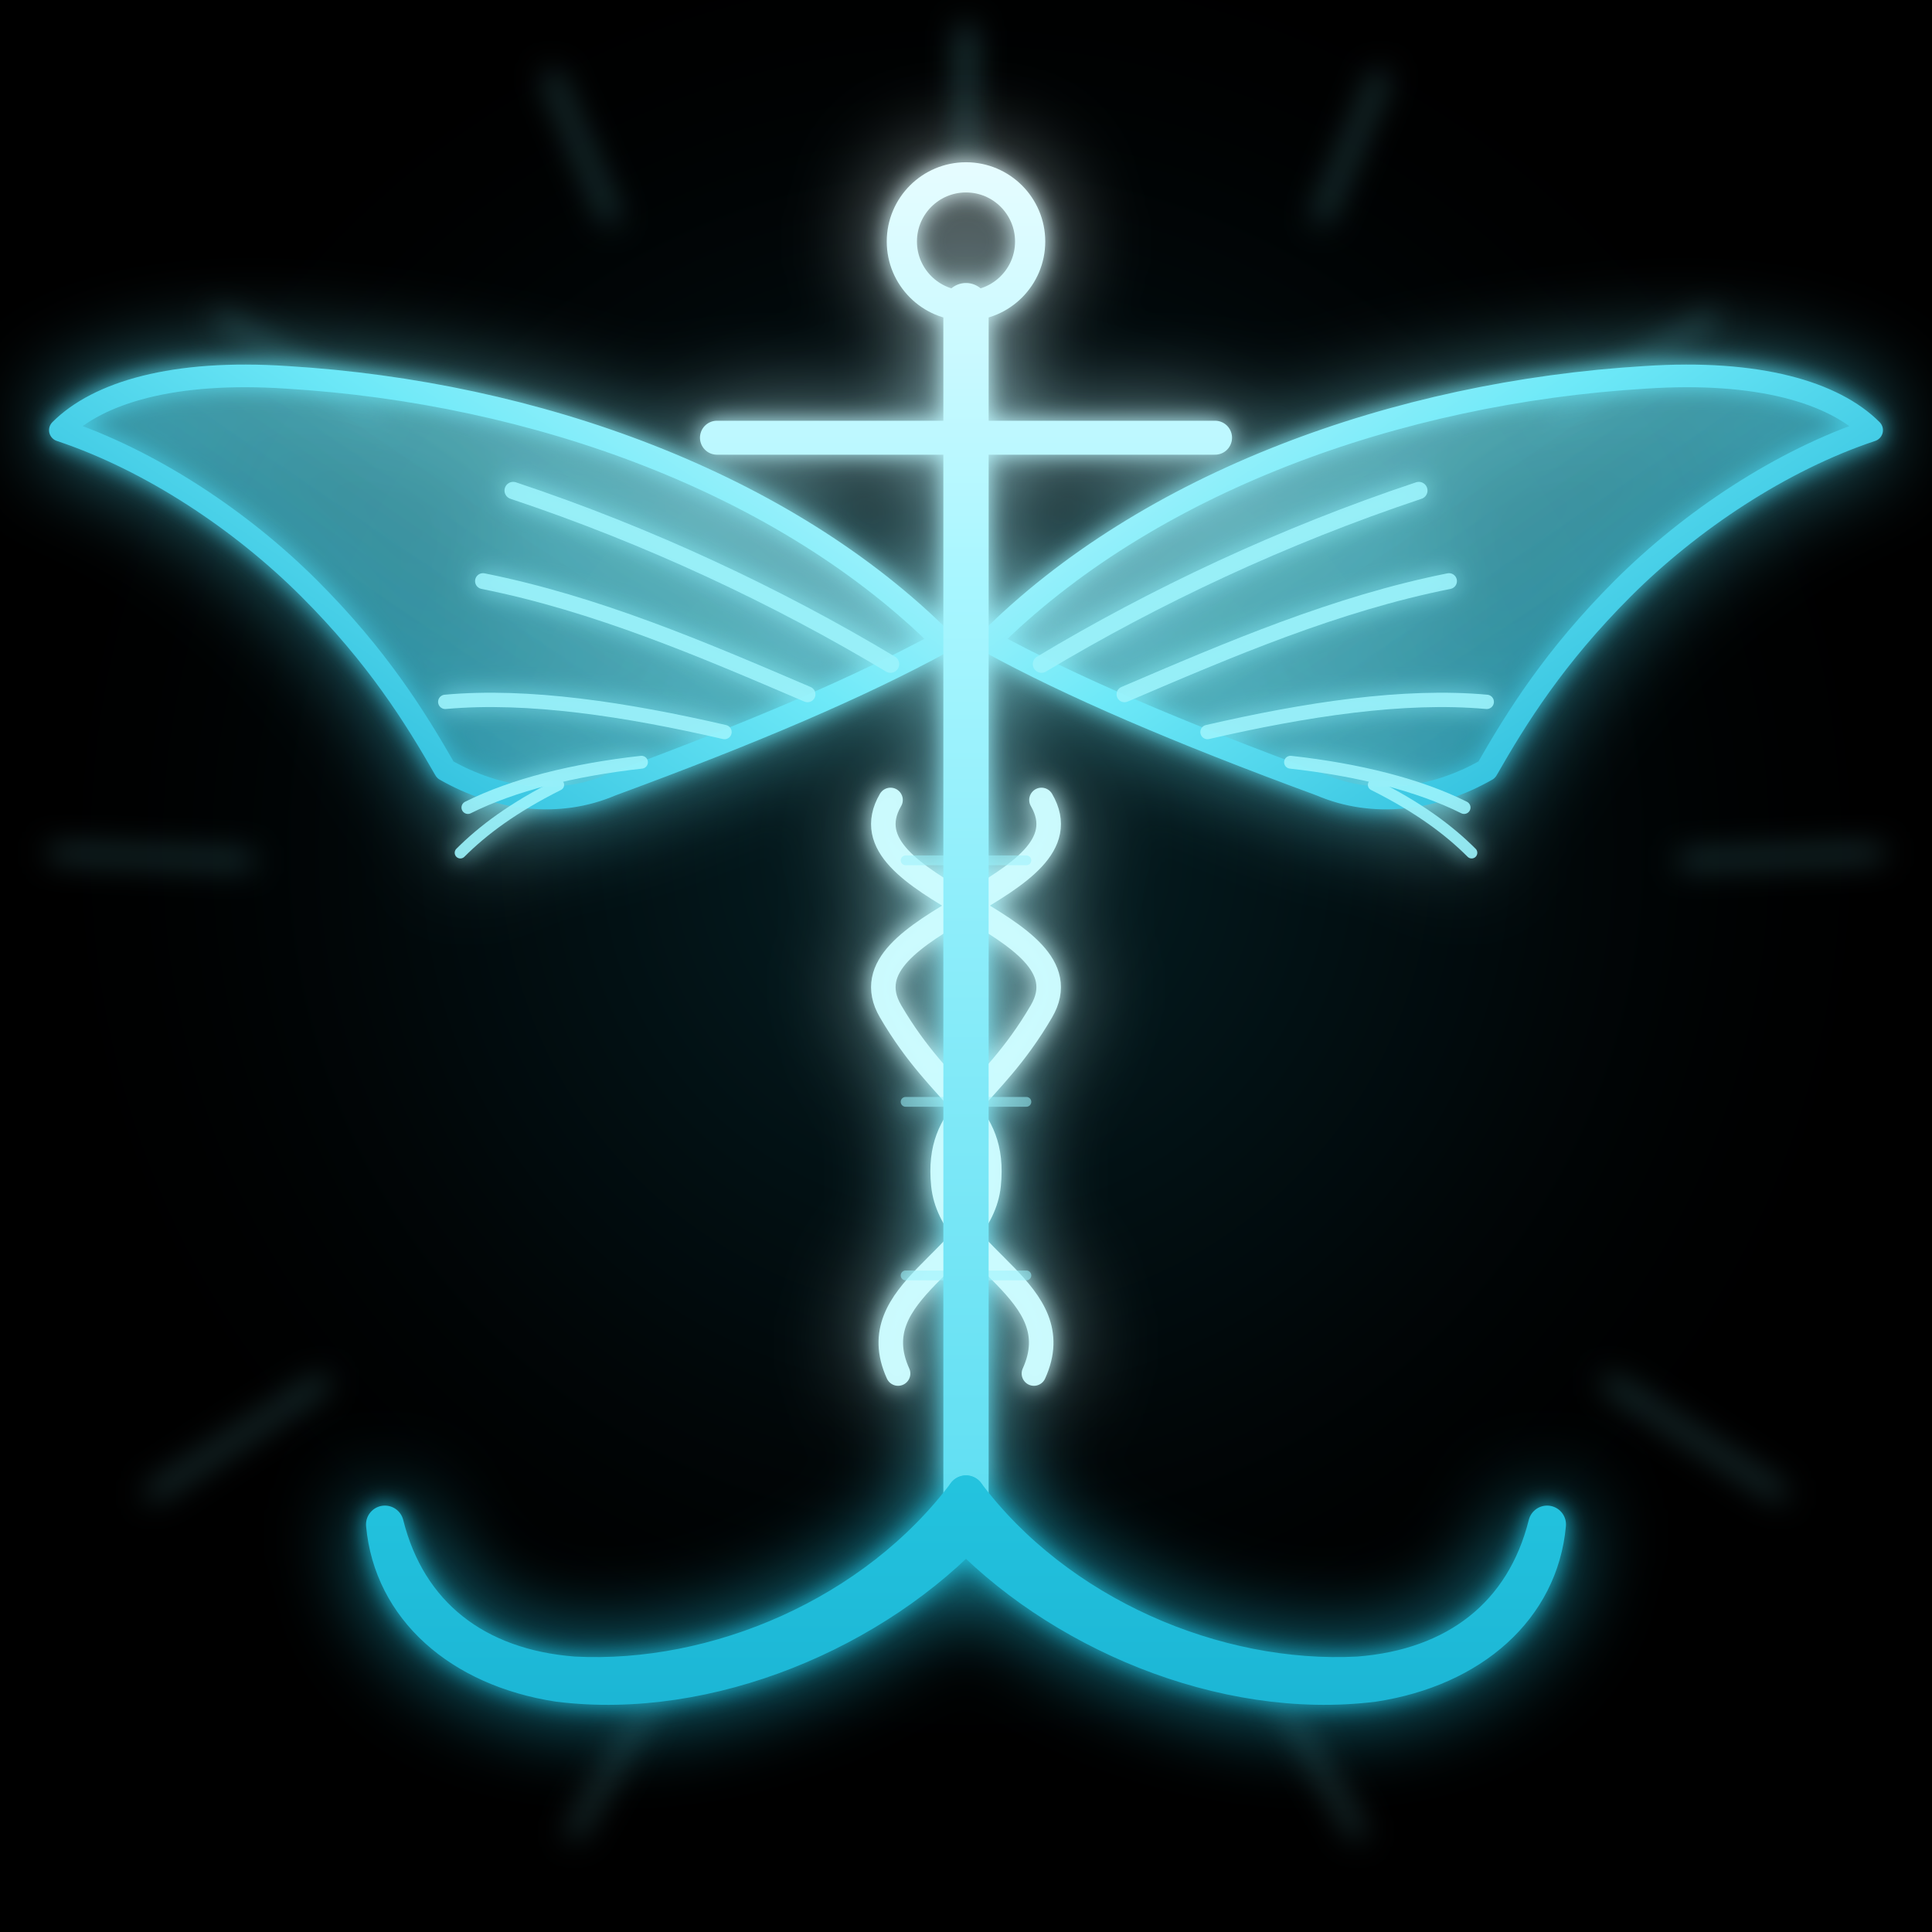
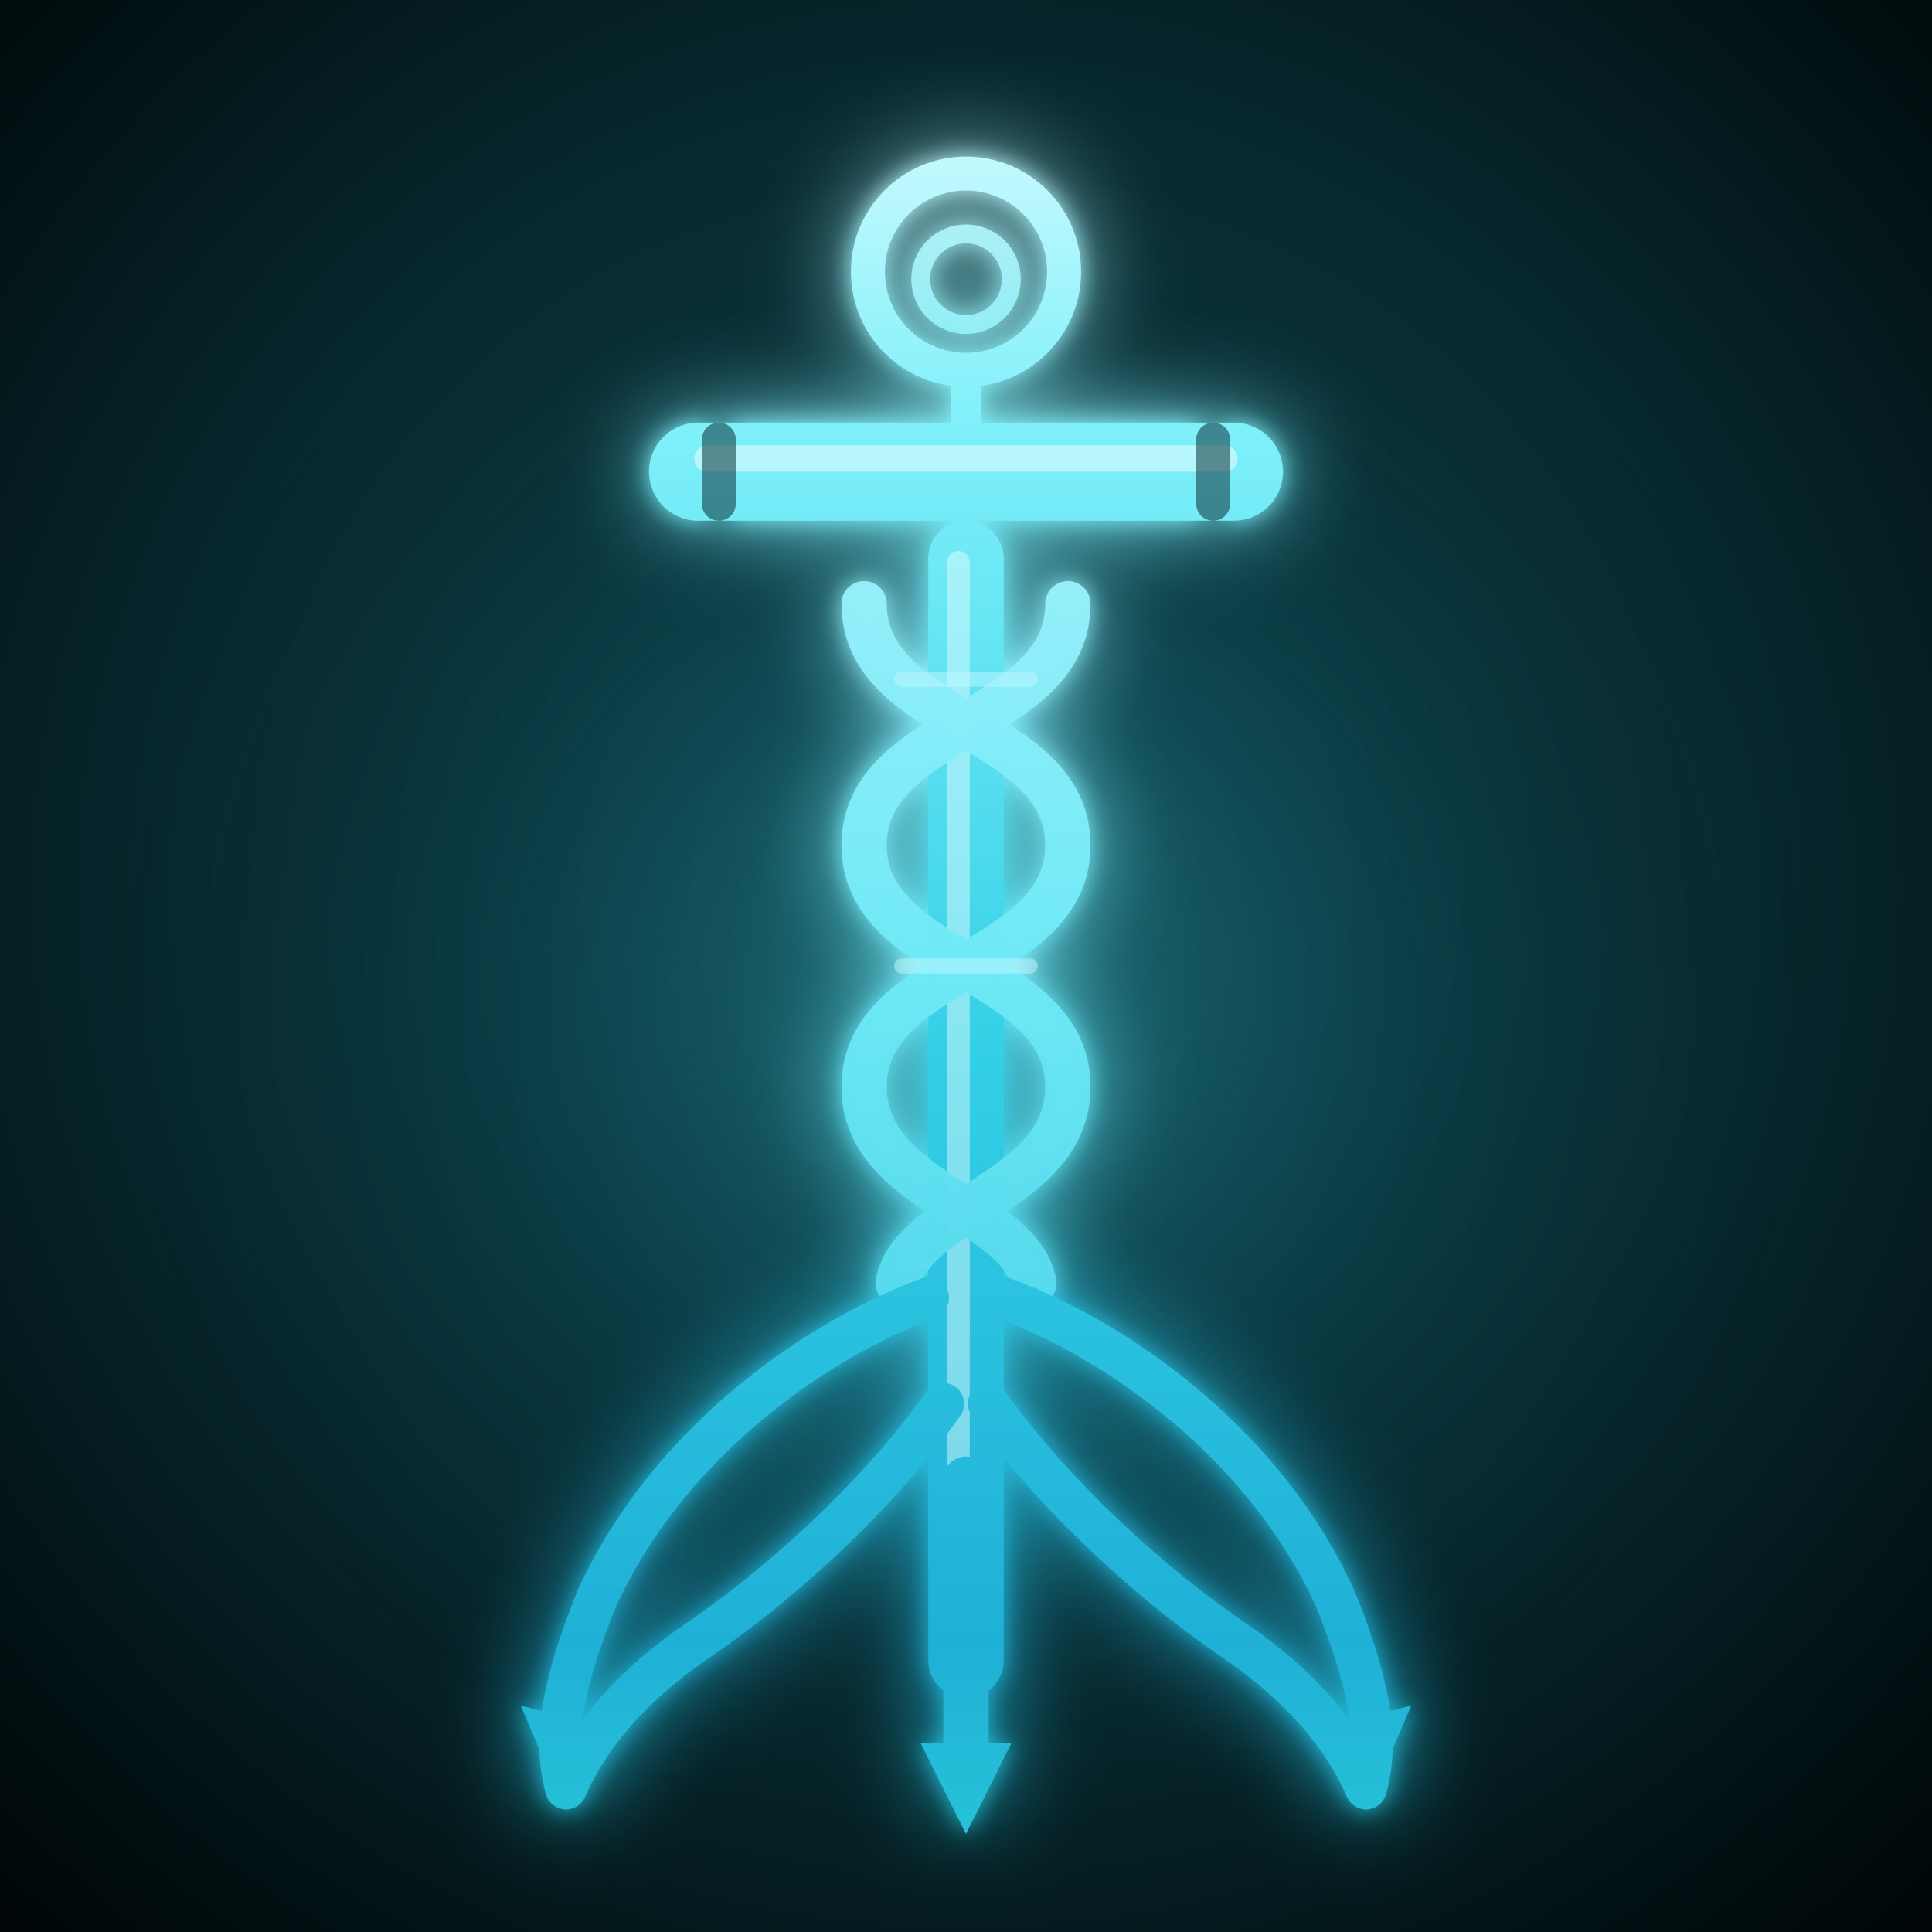
<svg xmlns="http://www.w3.org/2000/svg" viewBox="0 0 512 512" width="512" height="512" role="img" aria-label="MedAnchor Study emblem">
  <defs>
    <linearGradient id="core" gradientUnits="userSpaceOnUse" x1="0" y1="0" x2="0" y2="512">
-       <stop offset="0%" stop-color="#DDFDFF" />
-       <stop offset="35%" stop-color="#74ECF8" />
-       <stop offset="70%" stop-color="#28CBE4" />
-       <stop offset="100%" stop-color="#14A8CB" />
+       <stop offset="0%" stop-color="#EAFEFF" />
+       <stop offset="22%" stop-color="#7FF0FA" />
+       <stop offset="55%" stop-color="#33CFE6" />
+       <stop offset="85%" stop-color="#1FB0D6" />
+       <stop offset="100%" stop-color="#2ACBD8" />
    </linearGradient>
-     <linearGradient id="shaftCore" gradientUnits="userSpaceOnUse" x1="0" y1="0" x2="0" y2="512">
-       <stop offset="0%" stop-color="#FFFFFF" />
-       <stop offset="30%" stop-color="#A8F6FF" />
-       <stop offset="100%" stop-color="#3FD4EC" />
+     <linearGradient id="helix" gradientUnits="userSpaceOnUse" x1="0" y1="0" x2="0" y2="512">
+       <stop offset="0%" stop-color="#CFFBFF" />
+       <stop offset="50%" stop-color="#6FE9F7" />
+       <stop offset="100%" stop-color="#25BEDC" />
    </linearGradient>
-     <linearGradient id="wingFill" x1="0" y1="0.7" x2="1" y2="0">
-       <stop offset="0%" stop-color="#1FB4D6" />
-       <stop offset="55%" stop-color="#6EE9F8" />
-       <stop offset="100%" stop-color="#CCFAFF" />
-     </linearGradient>
-     <radialGradient id="halo" cx="50%" cy="44%" r="50%">
-       <stop offset="0%" stop-color="#25D3F0" stop-opacity="0.16" />
-       <stop offset="55%" stop-color="#12A5C8" stop-opacity="0.06" />
+     <radialGradient id="bg" cx="50%" cy="46%" r="72%">
+       <stop offset="0%" stop-color="#0E3F45" />
+       <stop offset="55%" stop-color="#072A30" />
+       <stop offset="100%" stop-color="#000607" />
+     </radialGradient>
+     <radialGradient id="bloom" cx="50%" cy="52%" r="46%">
+       <stop offset="0%" stop-color="#4FE6F5" stop-opacity="0.30" />
+       <stop offset="45%" stop-color="#1FB0D6" stop-opacity="0.12" />
      <stop offset="100%" stop-color="#000000" stop-opacity="0" />
    </radialGradient>
-     <filter id="neon" x="-70%" y="-70%" width="240%" height="240%" color-interpolation-filters="sRGB">
+     <filter id="neon" x="-60%" y="-60%" width="220%" height="220%" color-interpolation-filters="sRGB">
      <feGaussianBlur stdDeviation="12" result="wide" />
      <feGaussianBlur in="SourceGraphic" stdDeviation="3" result="tight" />
      <feMerge>
        <feMergeNode in="wide" />
        <feMergeNode in="tight" />
        <feMergeNode in="SourceGraphic" />
      </feMerge>
    </filter>
-     <filter id="rayGlow" x="-70%" y="-70%" width="240%" height="240%" color-interpolation-filters="sRGB">
-       <feGaussianBlur stdDeviation="4" />
-     </filter>
-     <g id="wingHalf">
-       <path d="M250 170                C208 128 142 104 76 100                C46 98 26 104 16 114                C40 122 64 138 82 156                C100 174 110 190 118 204                C132 212 148 214 162 208                C200 194 228 182 250 170 Z" fill="url(#wingFill)" fill-opacity="0.30" stroke="url(#wingFill)" stroke-width="6" stroke-linejoin="round" />
-       <g fill="none" stroke="#9BF3FC" stroke-linecap="round" opacity="0.9">
-         <path d="M236 176 C206 158 172 142 136 130" stroke-width="4.6" />
-         <path d="M214 184 C186 172 158 160 128 154" stroke-width="4.2" />
-         <path d="M192 194 C166 188 140 184 118 186" stroke-width="3.8" />
-         <path d="M170 202 C152 204 136 208 124 214" stroke-width="3.4" />
-         <path d="M148 208 C136 214 128 220 122 226" stroke-width="3" />
+   </defs>
+   <rect width="512" height="512" fill="url(#bg)" />
+   <rect width="512" height="512" fill="url(#bloom)" />
+   <g filter="url(#neon)">
+     <g fill="none" stroke="url(#core)" stroke-linecap="round">
+       <circle cx="256" cy="72" r="26" stroke-width="9" />
+       <circle cx="256" cy="74" r="12" stroke-width="5" opacity="0.9" />
+       <path d="M256 98 L256 116" stroke-width="8" />
+     </g>
+     <g>
+       <rect x="172" y="112" width="168" height="26" rx="13" fill="url(#core)" />
+       <rect x="184" y="118" width="144" height="7" rx="3.5" fill="#EAFEFF" opacity="0.55" />
+       <rect x="186" y="112" width="9" height="26" rx="4.5" fill="#0A3238" opacity="0.55" />
+       <rect x="317" y="112" width="9" height="26" rx="4.5" fill="#0A3238" opacity="0.55" />
+     </g>
+     <rect x="246" y="138" width="20" height="312" rx="10" fill="url(#core)" />
+     <rect x="251" y="146" width="6" height="296" rx="3" fill="#EAFEFF" opacity="0.45" />
+     <g fill="none" stroke="url(#helix)" stroke-linecap="round">
+       <path d="M229 160                C229 192 283 192 283 224                C283 256 229 256 229 288                C229 316 270 320 274 340" stroke-width="12" opacity="0.97" />
+       <path d="M283 160                C283 192 229 192 229 224                C229 256 283 256 283 288                C283 316 242 320 238 340" stroke-width="12" opacity="0.97" />
+       <g stroke="#BFF8FF" stroke-width="4" opacity="0.5">
+         <path d="M239 180 L273 180" />
+         <path d="M239 256 L273 256" />
      </g>
    </g>
-   </defs>
-   <rect width="512" height="512" fill="#000000" />
-   <rect width="512" height="512" fill="url(#halo)" />
-   <g filter="url(#rayGlow)" stroke="#7FF0FA" fill="none" stroke-linecap="round" opacity="0.5">
-     <path d="M256 8 L256 46" stroke-width="2.4" />
-     <path d="M146 20 L162 58" stroke-width="2" />
-     <path d="M366 20 L350 58" stroke-width="2" />
-     <path d="M58 84 L100 110" stroke-width="2" />
-     <path d="M454 84 L412 110" stroke-width="2" />
-     <path d="M14 226 L66 228" stroke-width="1.8" />
-     <path d="M498 226 L446 228" stroke-width="1.8" />
-     <path d="M40 396 L86 366" stroke-width="1.8" />
-     <path d="M472 396 L426 366" stroke-width="1.8" />
-     <path d="M152 486 L174 448" stroke-width="1.8" />
-     <path d="M360 486 L338 448" stroke-width="1.8" />
-   </g>
-   <g filter="url(#neon)">
-     <use href="#wingHalf" />
-     <g transform="translate(512,0) scale(-1,1)">
-       <use href="#wingHalf" />
+     <g fill="none" stroke="url(#core)" stroke-linecap="round" stroke-linejoin="round">
+       <path d="M246 344                C214 356 176 384 158 424                C150 444 146 460 150 474                C156 460 168 446 186 434                C212 416 236 392 250 372" stroke-width="11" />
+       <path d="M266 344                C298 356 336 384 354 424                C362 444 366 460 362 474                C356 460 344 446 326 434                C300 416 276 392 262 372" stroke-width="11" />
+       <path d="M256 392 L256 470" stroke-width="12" />
    </g>
-     <g fill="none" stroke-linecap="round">
-       <path d="M236 212                C222 236 290 244 276 268                C262 292 248 294 250 314                C252 334 284 342 274 364" stroke="#CDFCFF" stroke-width="6.5" opacity="0.97" />
-       <path d="M276 212                C290 236 222 244 236 268                C250 292 264 294 262 314                C260 334 228 342 238 364" stroke="#CDFCFF" stroke-width="6.5" opacity="0.97" />
-       <g stroke="#9BF3FC" stroke-width="2.6" opacity="0.55">
-         <path d="M240 228 L272 228" />
-         <path d="M240 292 L272 292" />
-         <path d="M240 338 L272 338" />
-       </g>
-     </g>
-     <g fill="none" stroke="url(#shaftCore)" stroke-linecap="round">
-       <circle cx="256" cy="64" r="17" stroke-width="8" />
-       <path d="M256 81 L256 402" stroke-width="12" />
-       <path d="M190 116 L322 116" stroke-width="9" />
-     </g>
-     <g fill="none" stroke="url(#core)" stroke-linecap="round" stroke-linejoin="round">
-       <path d="M256 396                C232 428 190 446 152 444                C126 442 108 428 102 404                C104 426 122 442 148 446                C188 451 232 432 258 404" stroke-width="10" />
-       <path d="M256 396                C280 428 322 446 360 444                C386 442 404 428 410 404                C408 426 390 442 364 446                C324 451 280 432 254 404" stroke-width="10" />
+     <g fill="url(#core)">
+       <path d="M150 480 L138 452 L162 458 Z" />
+       <path d="M362 480 L374 452 L350 458 Z" />
+       <path d="M256 486 L244 462 L268 462 Z" />
    </g>
  </g>
</svg>
